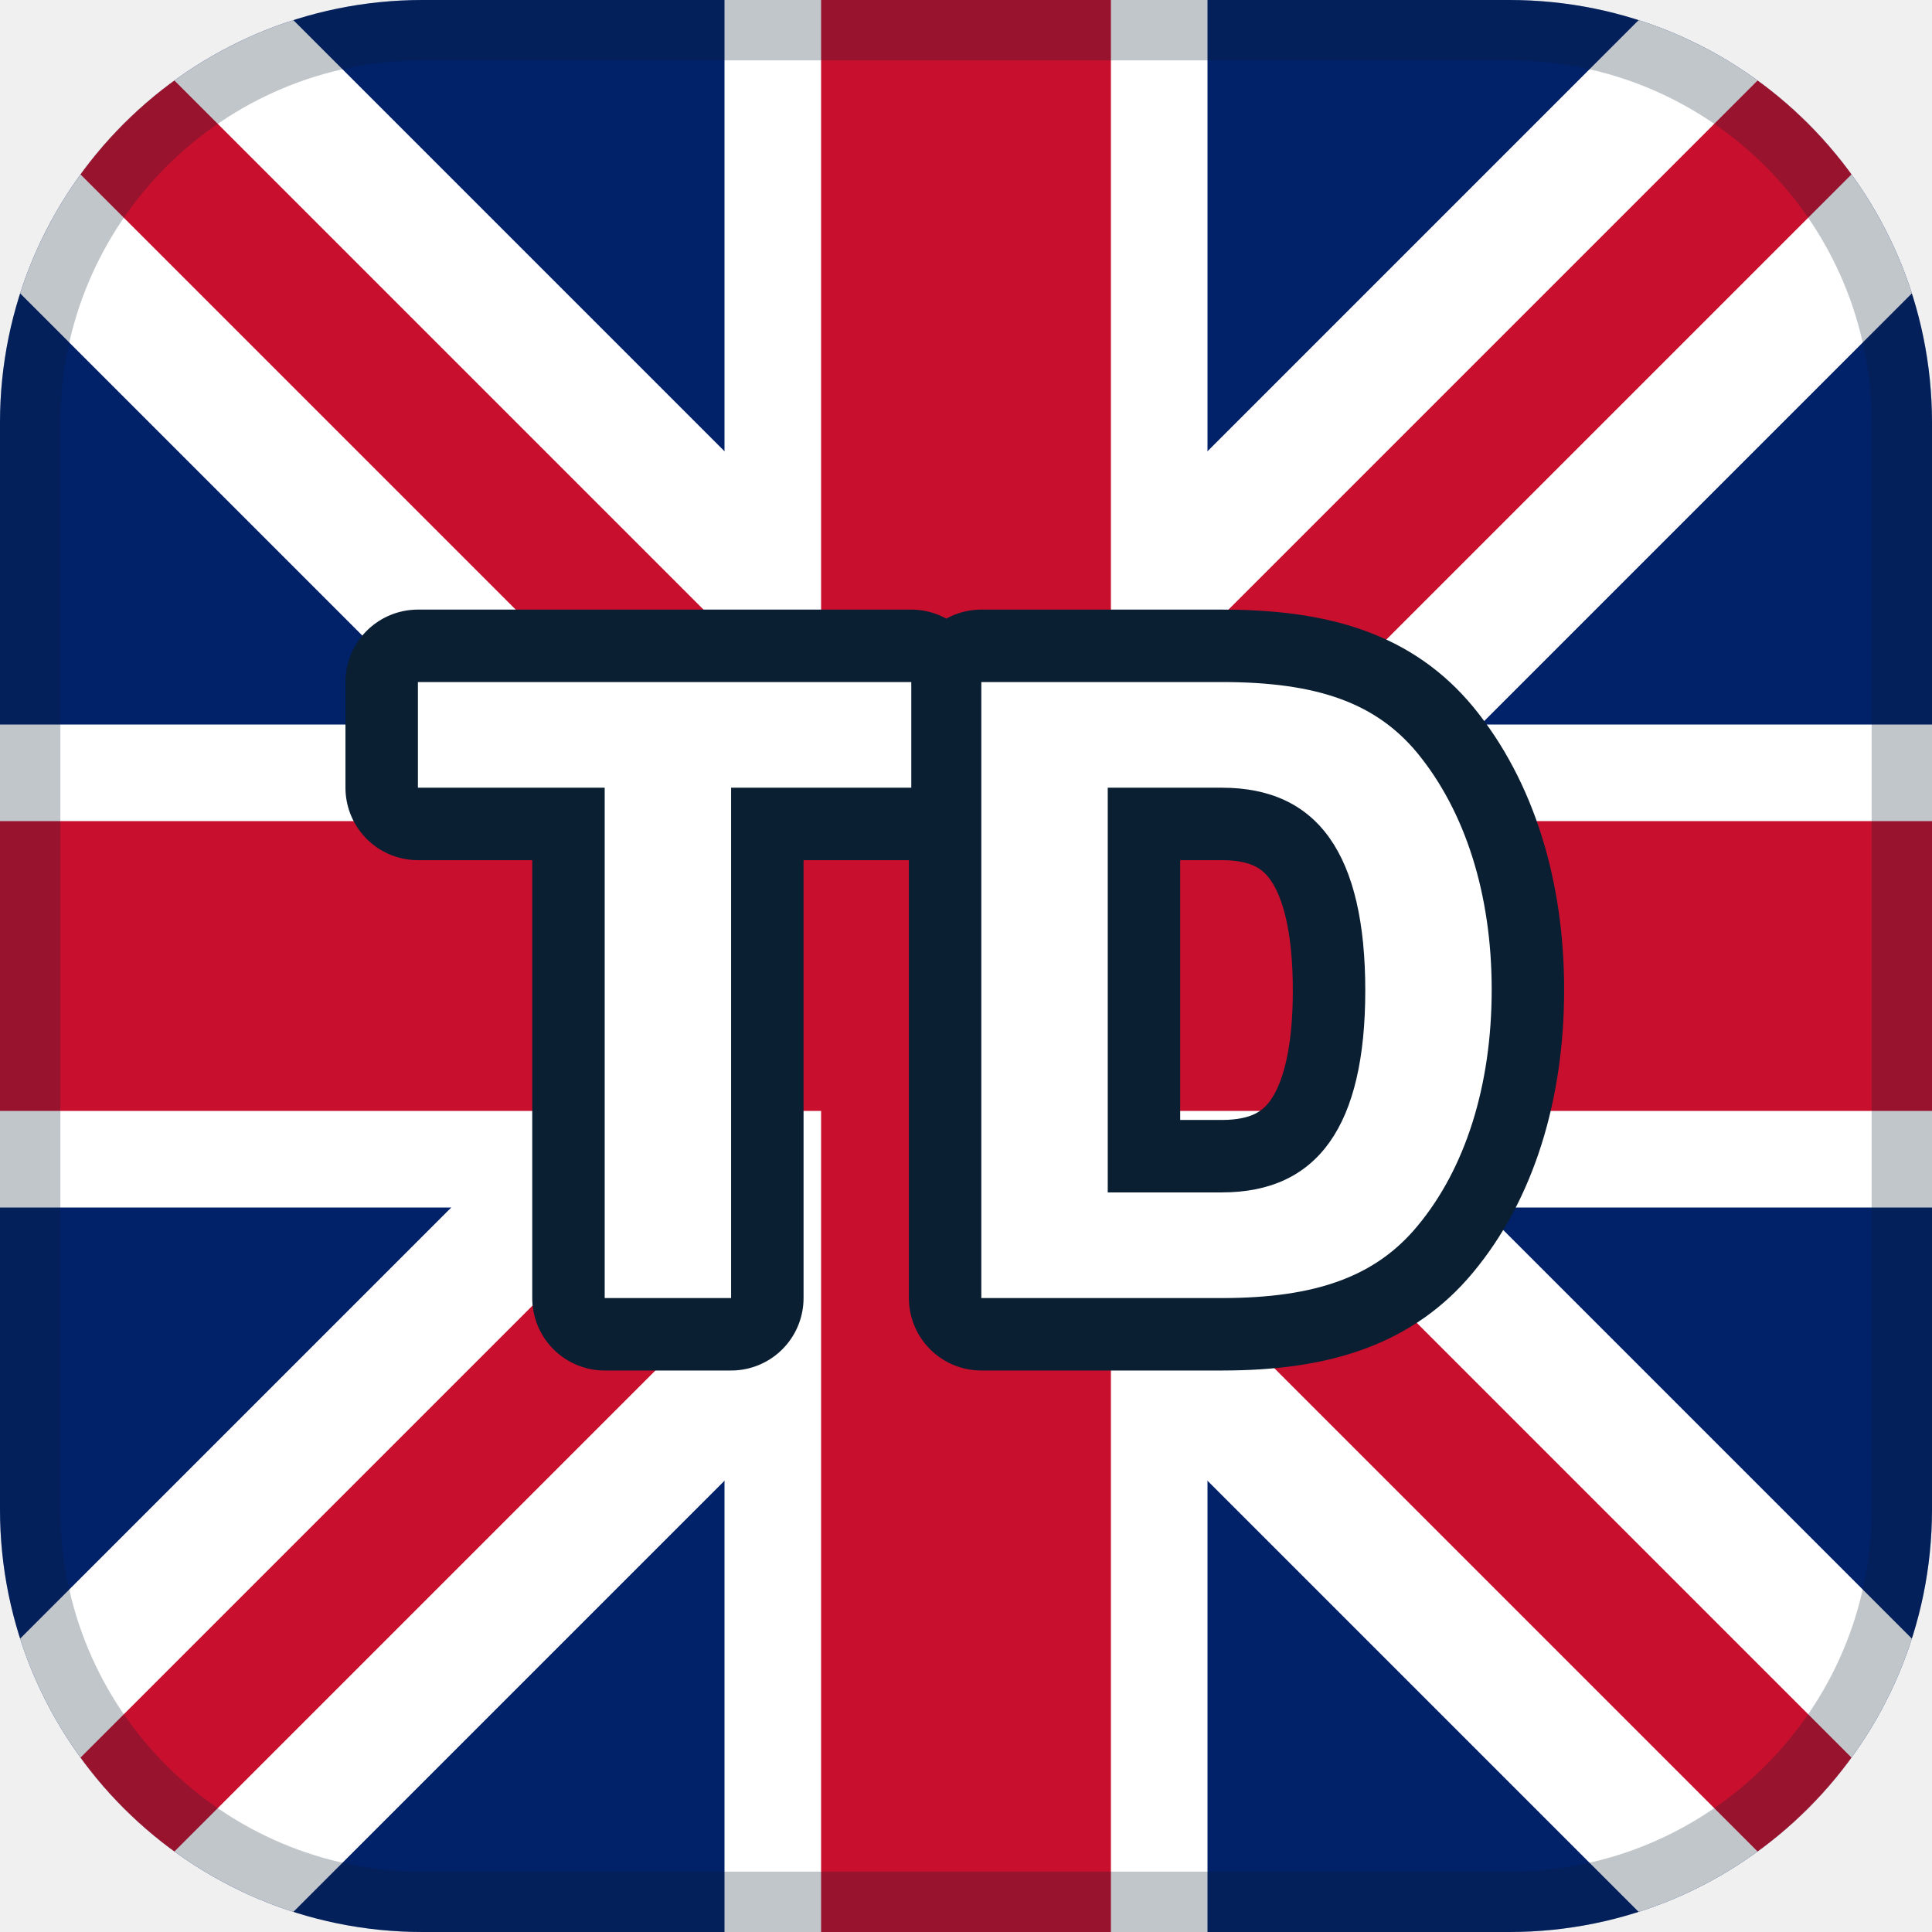
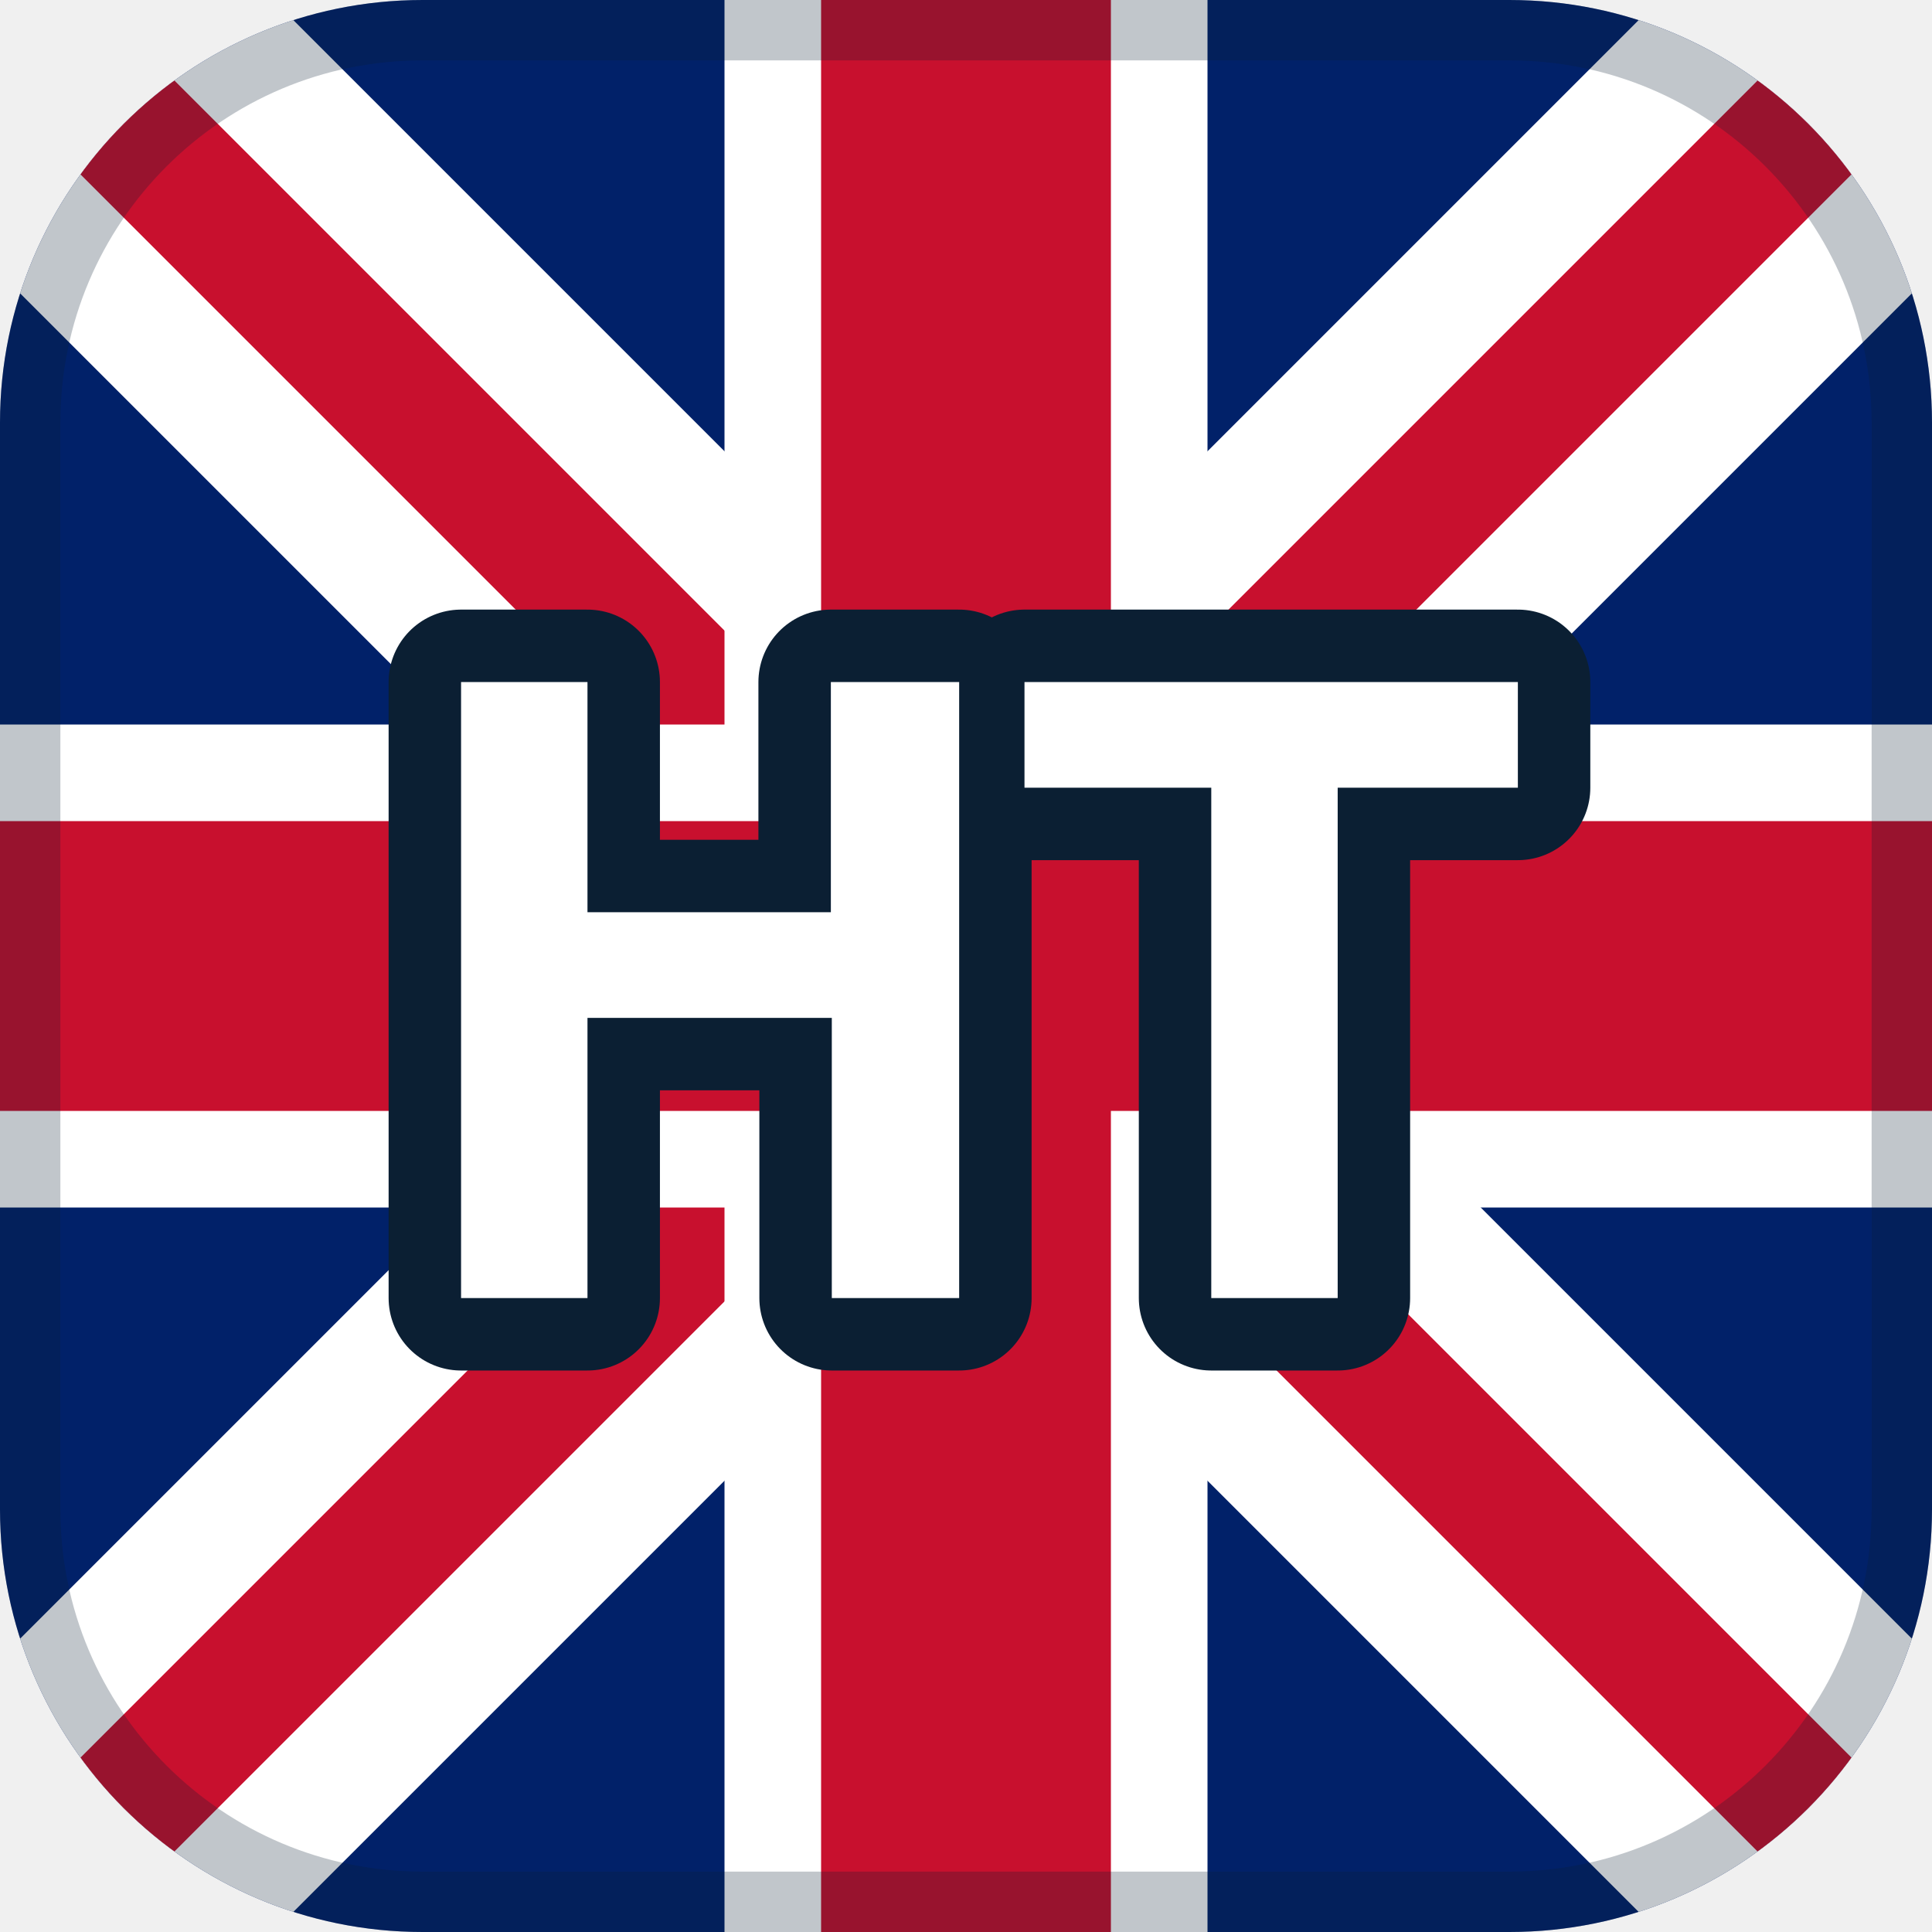
<svg xmlns="http://www.w3.org/2000/svg" viewBox="0 0 32 32">
  <defs>
    <clipPath id="r">
      <rect width="32" height="32" rx="7" />
    </clipPath>
  </defs>
  <g clip-path="url(#r)">
    <rect width="32" height="32" fill="#012169" />
    <path d="M0 0L32 32M32 0L0 32" stroke="#FFFFFF" stroke-width="6.4" />
    <path d="M0 0L32 32M32 0L0 32" stroke="#C8102E" stroke-width="2.2" />
    <rect x="12" width="8" height="32" fill="#FFFFFF" />
    <rect y="12" width="32" height="8" fill="#FFFFFF" />
    <rect x="13.6" width="4.8" height="32" fill="#C8102E" />
    <rect y="13.6" width="32" height="4.8" fill="#C8102E" />
  </g>
  <rect x="0.5" y="0.5" width="31" height="31" rx="6.5" fill="none" stroke="#0B1F33" stroke-opacity=".25" />
-   <text x="16" y="21.5" font-size="14" font-weight="900" fill="#fff" stroke="#0B1F33" stroke-width="2.4" paint-order="stroke" stroke-linejoin="round" font-family="Helvetica, Arial, sans-serif" text-anchor="middle">TD</text>
+   <text x="16" y="21.5" font-size="14" font-weight="900" fill="#fff" stroke="#0B1F33" stroke-width="2.4" paint-order="stroke" stroke-linejoin="round" font-family="Helvetica, Arial, sans-serif" text-anchor="middle">HT</text>
</svg>
